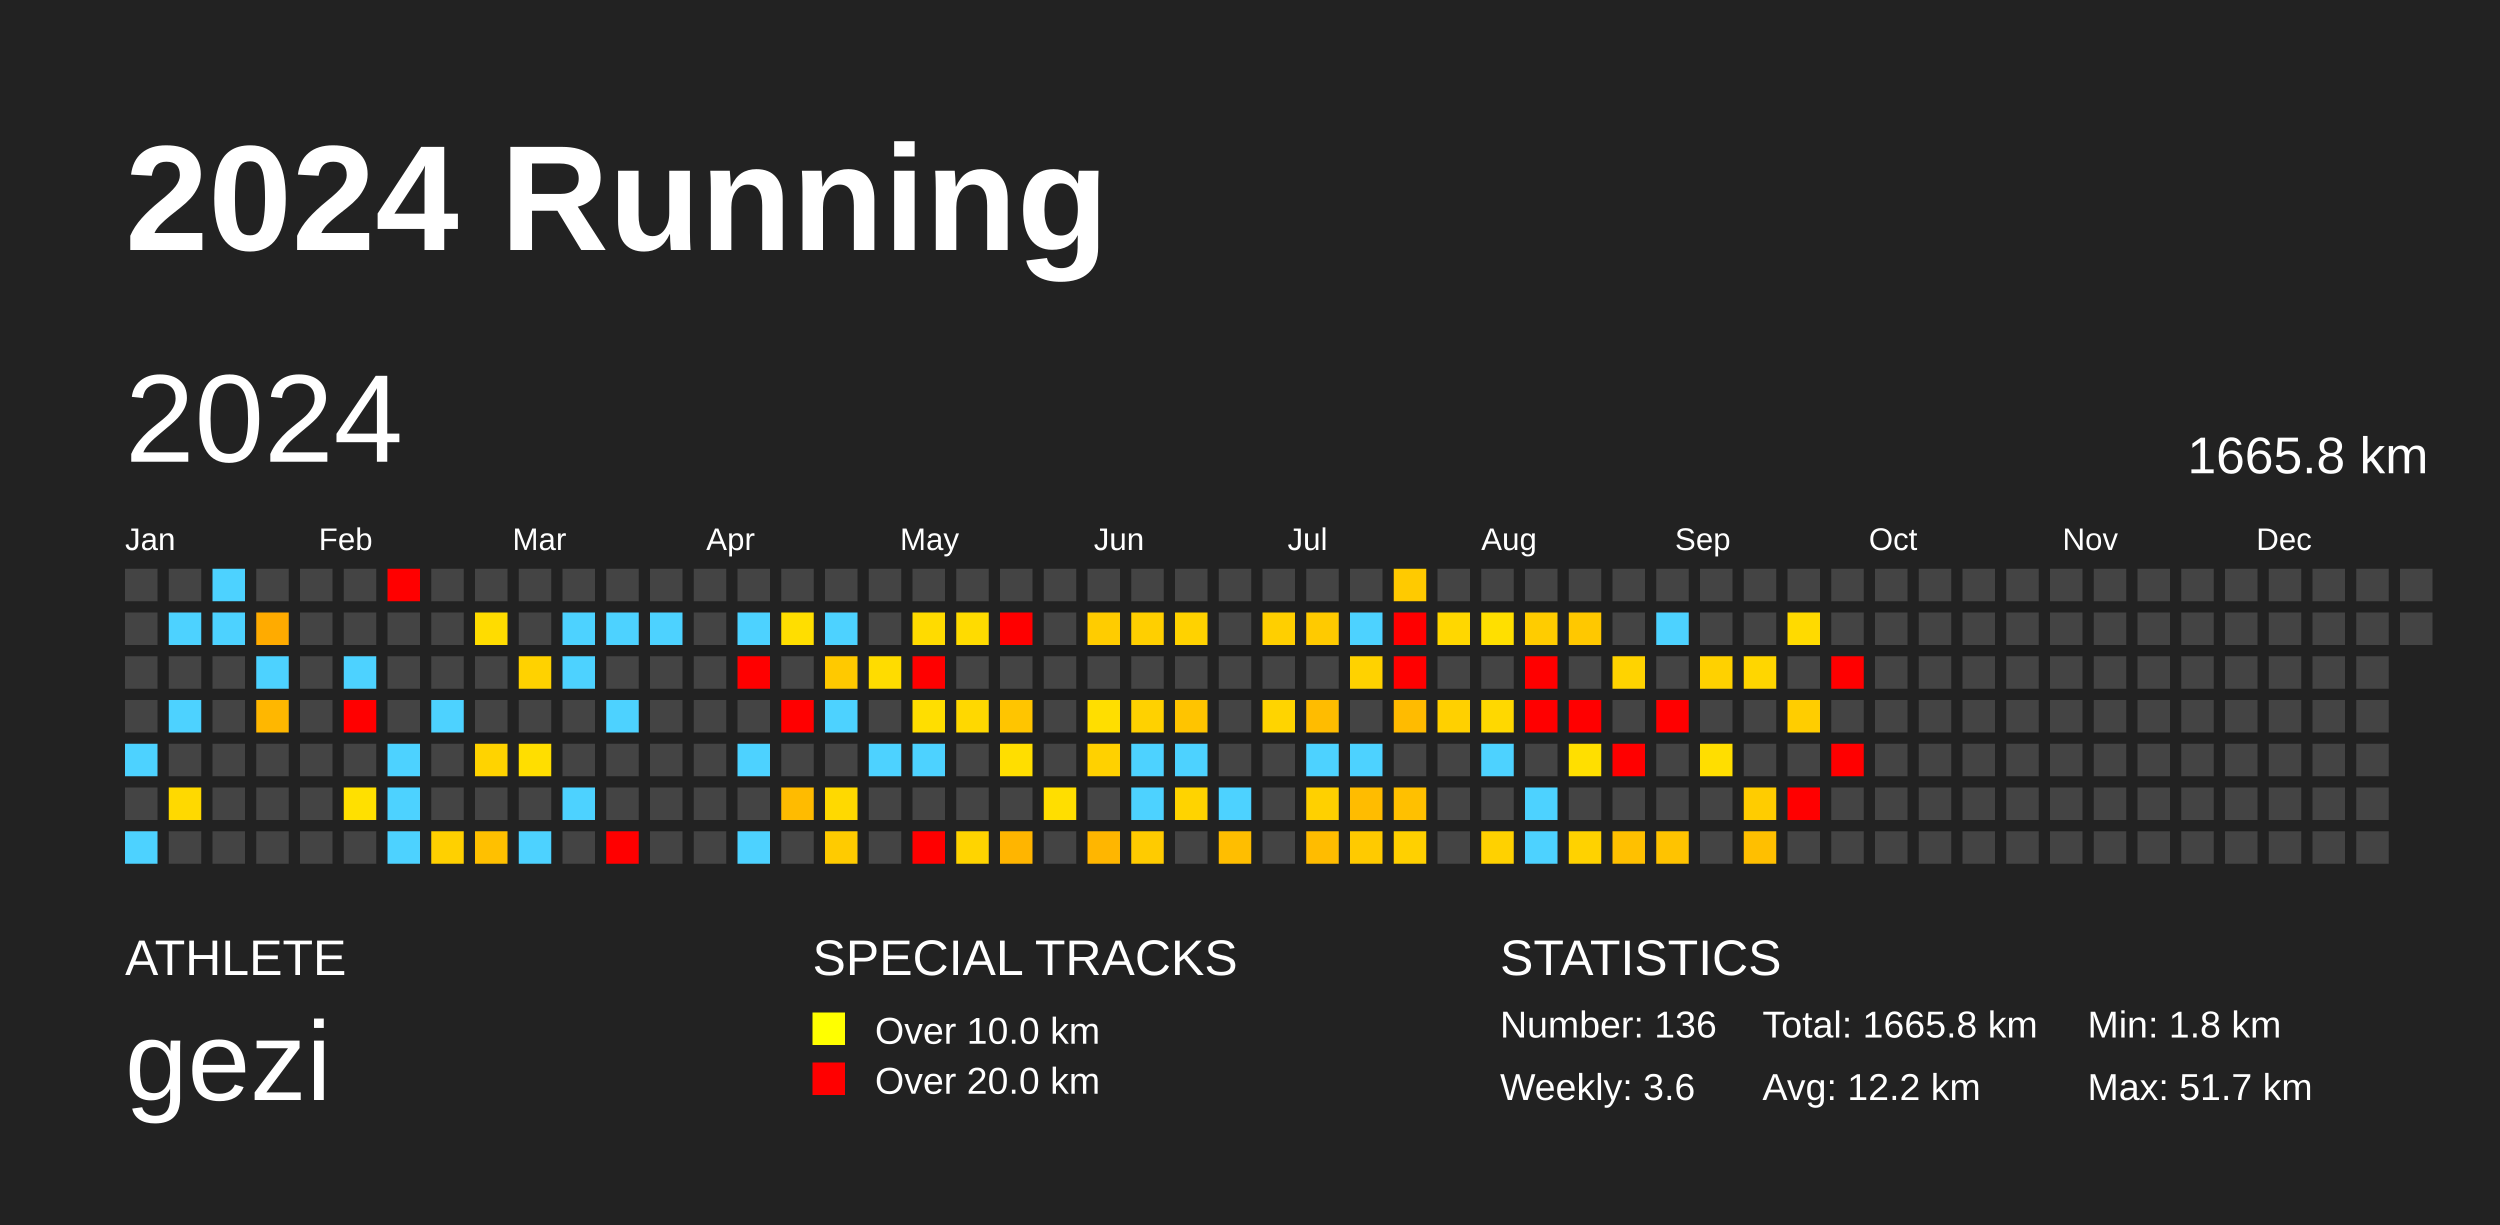
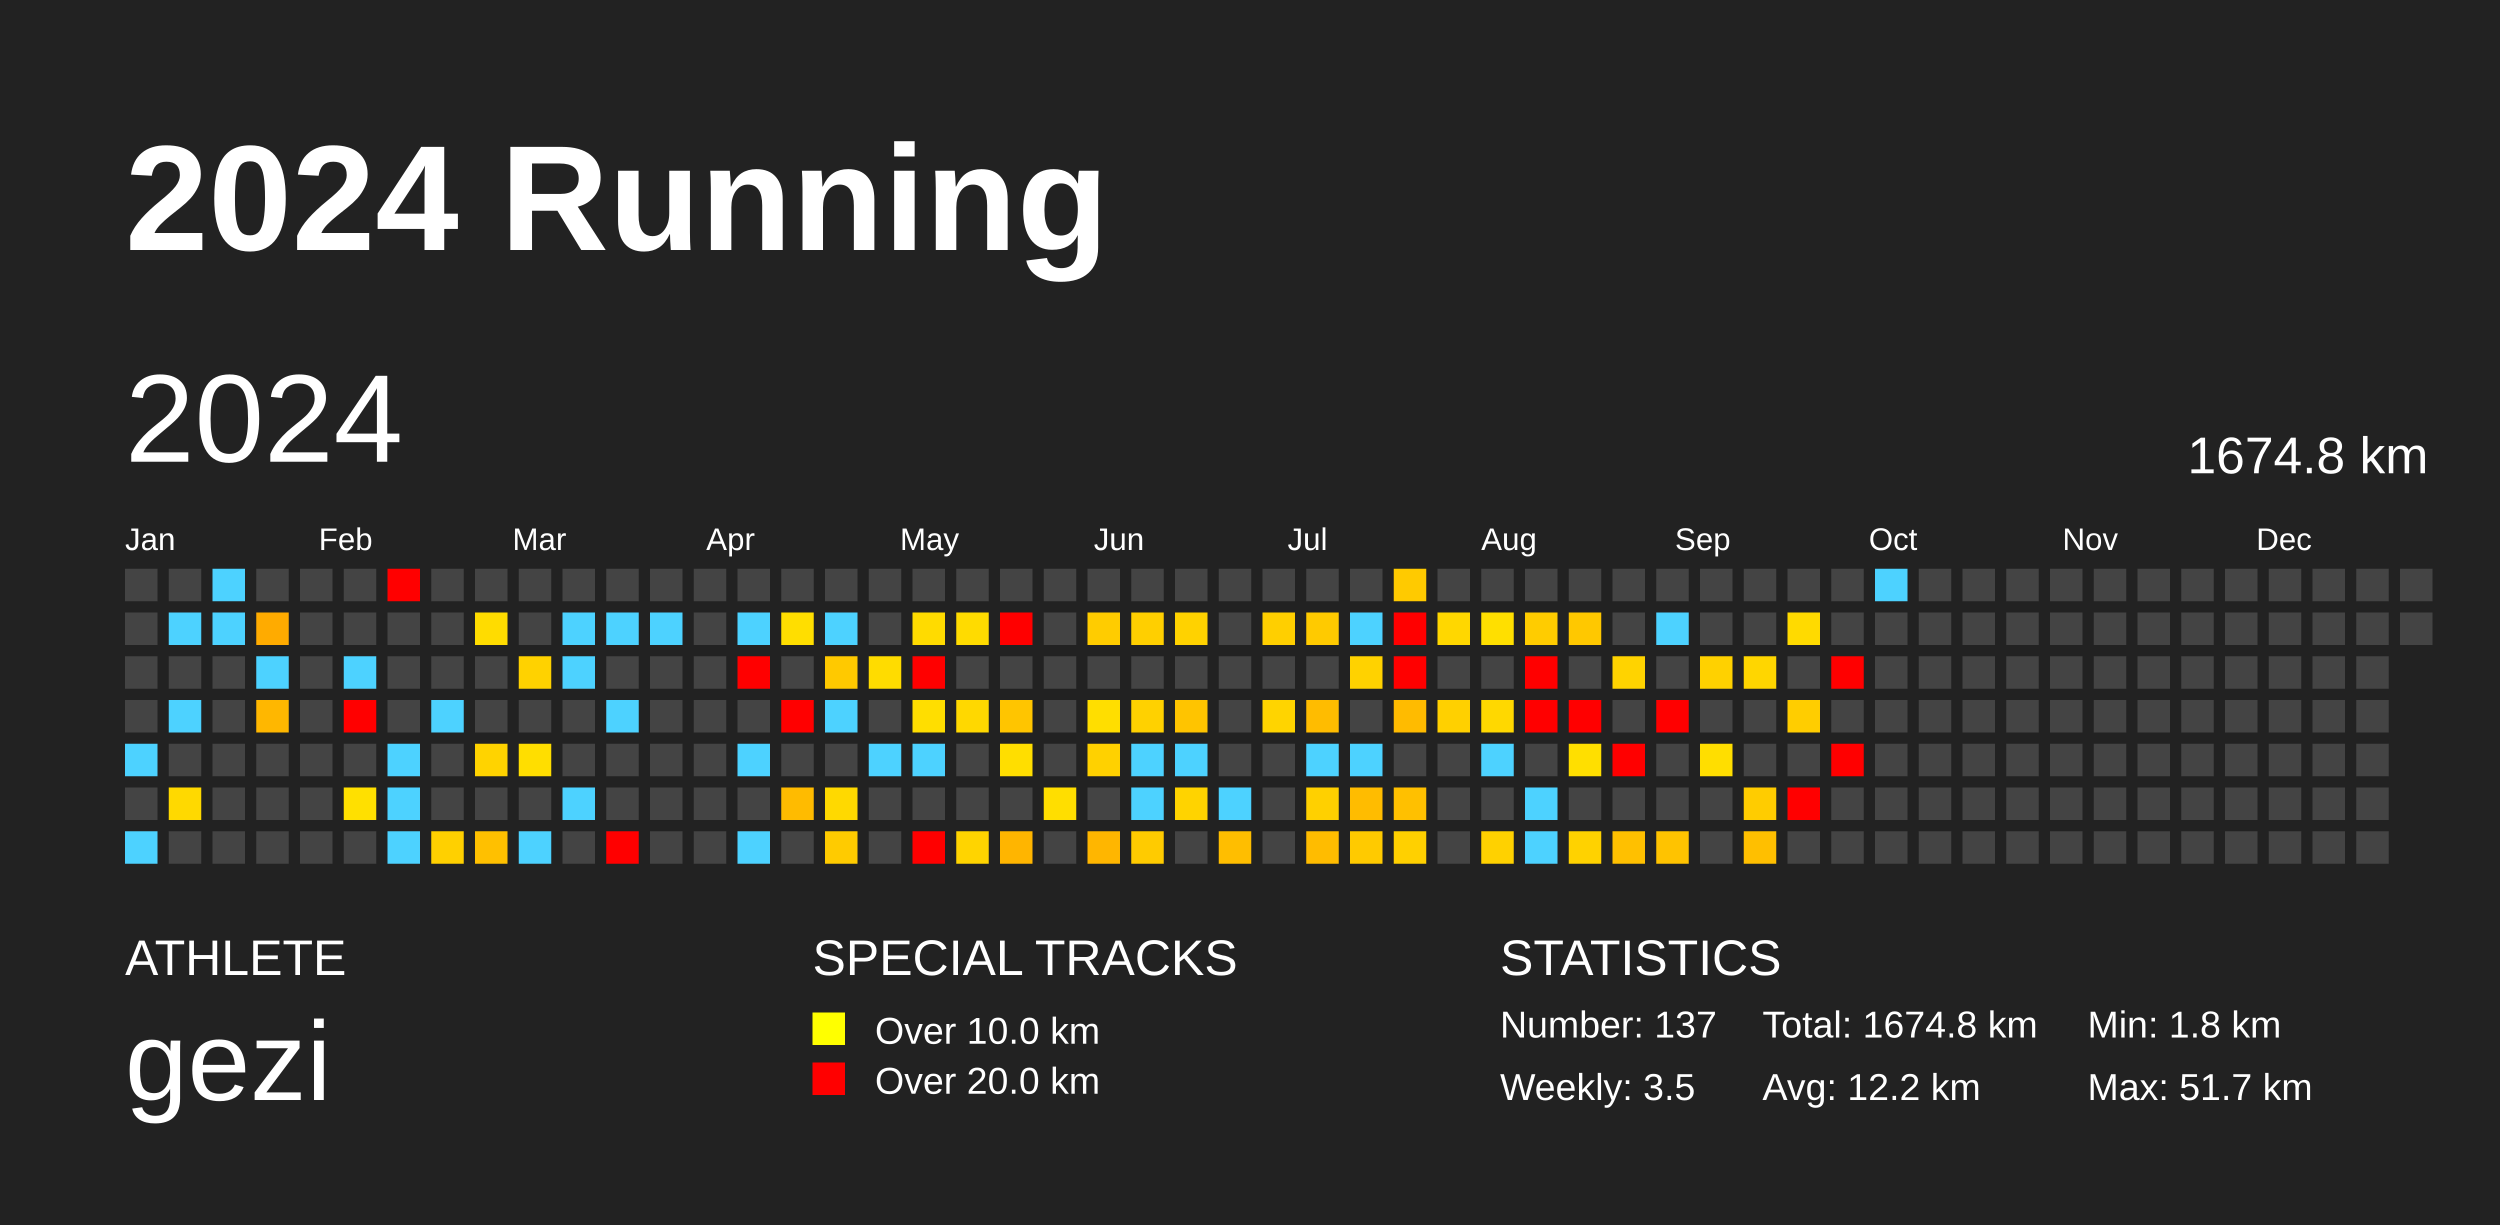
<svg xmlns="http://www.w3.org/2000/svg" baseProfile="full" height="98mm" version="1.1" viewBox="0,0,200,98" width="200mm">
  <defs />
  <rect fill="#222222" height="98" width="200" x="0" y="0" />
  <text fill="#FFFFFF" style="font-size:12px; font-family:Arial; font-weight:bold;" x="10" y="20">2024 Running</text>
  <text fill="#FFFFFF" style="font-size:4px; font-family:Arial" x="10" y="78">ATHLETE</text>
  <text fill="#FFFFFF" style="font-size:9px; font-family:Arial" x="10" y="88">gezi</text>
  <text fill="#FFFFFF" style="font-size:4px; font-family:Arial" x="65" y="78">SPECIAL TRACKS</text>
  <rect fill="yellow" height="2.6" width="2.6" x="65" y="81" />
  <text fill="#FFFFFF" style="font-size:3px; font-family:Arial" x="70" y="83.5">Over 10.0 km</text>
  <rect fill="red" height="2.6" width="2.6" x="65" y="85" />
  <text fill="#FFFFFF" style="font-size:3px; font-family:Arial" x="70" y="87.5">Over 20.0 km</text>
  <text fill="#FFFFFF" style="font-size:4px; font-family:Arial" x="120" y="78">STATISTICS</text>
-   <text fill="#FFFFFF" style="font-size:3px; font-family:Arial" x="120" y="83">Number: 136</text>
-   <text fill="#FFFFFF" style="font-size:3px; font-family:Arial" x="120" y="88">Weekly: 3.6</text>
-   <text fill="#FFFFFF" style="font-size:3px; font-family:Arial" x="141" y="83">Total: 1665.8 km</text>
+   <text fill="#FFFFFF" style="font-size:3px; font-family:Arial" x="120" y="83">Number: 137</text>
+   <text fill="#FFFFFF" style="font-size:3px; font-family:Arial" x="120" y="88">Weekly: 3.5</text>
+   <text fill="#FFFFFF" style="font-size:3px; font-family:Arial" x="141" y="83">Total: 1674.8 km</text>
  <text fill="#FFFFFF" style="font-size:3px; font-family:Arial" x="141" y="88">Avg: 12.2 km</text>
  <text fill="#FFFFFF" style="font-size:3px; font-family:Arial" x="167" y="83">Min: 1.8 km</text>
  <text fill="#FFFFFF" style="font-size:3px; font-family:Arial" x="167" y="88">Max: 51.7 km</text>
  <text dominant-baseline="hanging" fill="#FFFFFF" style="font-size:10.0px; font-family:Arial;" x="10" y="30">2024</text>
-   <text dominant-baseline="hanging" fill="#FFFFFF" style="font-size:4.125px; font-family:Arial;" x="175" y="35">1665.8 km</text>
+   <text dominant-baseline="hanging" fill="#FFFFFF" style="font-size:4.125px; font-family:Arial;" x="175" y="35">1674.8 km</text>
  <text fill="#FFFFFF" style="font-size:2.5px; font-family:Arial" x="10.0" y="44">Jan</text>
  <text fill="#FFFFFF" style="font-size:2.5px; font-family:Arial" x="25.5" y="44">Feb</text>
  <text fill="#FFFFFF" style="font-size:2.5px; font-family:Arial" x="41.0" y="44">Mar</text>
  <text fill="#FFFFFF" style="font-size:2.5px; font-family:Arial" x="56.5" y="44">Apr</text>
  <text fill="#FFFFFF" style="font-size:2.5px; font-family:Arial" x="72.0" y="44">May</text>
  <text fill="#FFFFFF" style="font-size:2.5px; font-family:Arial" x="87.5" y="44">Jun</text>
  <text fill="#FFFFFF" style="font-size:2.5px; font-family:Arial" x="103.0" y="44">Jul</text>
  <text fill="#FFFFFF" style="font-size:2.5px; font-family:Arial" x="118.5" y="44">Aug</text>
  <text fill="#FFFFFF" style="font-size:2.5px; font-family:Arial" x="134.0" y="44">Sep</text>
  <text fill="#FFFFFF" style="font-size:2.5px; font-family:Arial" x="149.5" y="44">Oct</text>
  <text fill="#FFFFFF" style="font-size:2.5px; font-family:Arial" x="165.0" y="44">Nov</text>
  <text fill="#FFFFFF" style="font-size:2.5px; font-family:Arial" x="180.5" y="44">Dec</text>
  <rect fill="#444444" height="2.6" width="2.6" x="10.0" y="45.5" />
  <rect fill="#444444" height="2.6" width="2.6" x="10.0" y="49.0" />
  <rect fill="#444444" height="2.6" width="2.6" x="10.0" y="52.5" />
  <rect fill="#444444" height="2.6" width="2.6" x="10.0" y="56.0" />
  <rect fill="#4dd2ff" height="2.6" width="2.6" x="10.0" y="59.5" />
  <rect fill="#444444" height="2.6" width="2.6" x="10.0" y="63.0" />
  <rect fill="#4dd2ff" height="2.6" width="2.6" x="10.0" y="66.5" />
  <rect fill="#444444" height="2.6" width="2.6" x="13.5" y="45.5" />
  <rect fill="#4dd2ff" height="2.6" width="2.6" x="13.5" y="49.0" />
  <rect fill="#444444" height="2.6" width="2.6" x="13.5" y="52.5" />
  <rect fill="#4dd2ff" height="2.6" width="2.6" x="13.5" y="56.0" />
  <rect fill="#444444" height="2.6" width="2.6" x="13.5" y="59.5" />
  <rect fill="#ffd900" height="2.6" width="2.6" x="13.5" y="63.0" />
  <rect fill="#444444" height="2.6" width="2.6" x="13.5" y="66.5" />
  <rect fill="#4dd2ff" height="2.6" width="2.6" x="17.0" y="45.5" />
  <rect fill="#4dd2ff" height="2.6" width="2.6" x="17.0" y="49.0" />
  <rect fill="#444444" height="2.6" width="2.6" x="17.0" y="52.5" />
  <rect fill="#444444" height="2.6" width="2.6" x="17.0" y="56.0" />
  <rect fill="#444444" height="2.6" width="2.6" x="17.0" y="59.5" />
  <rect fill="#444444" height="2.6" width="2.6" x="17.0" y="63.0" />
  <rect fill="#444444" height="2.6" width="2.6" x="17.0" y="66.5" />
  <rect fill="#444444" height="2.6" width="2.6" x="20.5" y="45.5" />
  <rect fill="#ffab00" height="2.6" width="2.6" x="20.5" y="49.0" />
  <rect fill="#4dd2ff" height="2.6" width="2.6" x="20.5" y="52.5" />
  <rect fill="#ffb700" height="2.6" width="2.6" x="20.5" y="56.0" />
  <rect fill="#444444" height="2.6" width="2.6" x="20.5" y="59.5" />
  <rect fill="#444444" height="2.6" width="2.6" x="20.5" y="63.0" />
  <rect fill="#444444" height="2.6" width="2.6" x="20.5" y="66.5" />
  <rect fill="#444444" height="2.6" width="2.6" x="24.0" y="45.5" />
  <rect fill="#444444" height="2.6" width="2.6" x="24.0" y="49.0" />
  <rect fill="#444444" height="2.6" width="2.6" x="24.0" y="52.5" />
  <rect fill="#444444" height="2.6" width="2.6" x="24.0" y="56.0" />
  <rect fill="#444444" height="2.6" width="2.6" x="24.0" y="59.5" />
  <rect fill="#444444" height="2.6" width="2.6" x="24.0" y="63.0" />
  <rect fill="#444444" height="2.6" width="2.6" x="24.0" y="66.5" />
  <rect fill="#444444" height="2.6" width="2.6" x="27.5" y="45.5" />
  <rect fill="#444444" height="2.6" width="2.6" x="27.5" y="49.0" />
  <rect fill="#4dd2ff" height="2.6" width="2.6" x="27.5" y="52.5" />
  <rect fill="red" height="2.6" width="2.6" x="27.5" y="56.0" />
  <rect fill="#444444" height="2.6" width="2.6" x="27.5" y="59.5" />
  <rect fill="#ffe000" height="2.6" width="2.6" x="27.5" y="63.0" />
  <rect fill="#444444" height="2.6" width="2.6" x="27.5" y="66.5" />
  <rect fill="red" height="2.6" width="2.6" x="31.0" y="45.5" />
  <rect fill="#444444" height="2.6" width="2.6" x="31.0" y="49.0" />
  <rect fill="#444444" height="2.6" width="2.6" x="31.0" y="52.5" />
  <rect fill="#444444" height="2.6" width="2.6" x="31.0" y="56.0" />
  <rect fill="#4dd2ff" height="2.6" width="2.6" x="31.0" y="59.5" />
  <rect fill="#4dd2ff" height="2.6" width="2.6" x="31.0" y="63.0" />
  <rect fill="#4dd2ff" height="2.6" width="2.6" x="31.0" y="66.5" />
  <rect fill="#444444" height="2.6" width="2.6" x="34.5" y="45.5" />
  <rect fill="#444444" height="2.6" width="2.6" x="34.5" y="49.0" />
  <rect fill="#444444" height="2.6" width="2.6" x="34.5" y="52.5" />
  <rect fill="#4dd2ff" height="2.6" width="2.6" x="34.5" y="56.0" />
  <rect fill="#444444" height="2.6" width="2.6" x="34.5" y="59.5" />
  <rect fill="#444444" height="2.6" width="2.6" x="34.5" y="63.0" />
  <rect fill="#ffd000" height="2.6" width="2.6" x="34.5" y="66.5" />
  <rect fill="#444444" height="2.6" width="2.6" x="38.0" y="45.5" />
  <rect fill="#ffdc00" height="2.6" width="2.6" x="38.0" y="49.0" />
  <rect fill="#444444" height="2.6" width="2.6" x="38.0" y="52.5" />
  <rect fill="#444444" height="2.6" width="2.6" x="38.0" y="56.0" />
  <rect fill="#ffd300" height="2.6" width="2.6" x="38.0" y="59.5" />
  <rect fill="#444444" height="2.6" width="2.6" x="38.0" y="63.0" />
  <rect fill="#ffc000" height="2.6" width="2.6" x="38.0" y="66.5" />
  <rect fill="#444444" height="2.6" width="2.6" x="41.5" y="45.5" />
  <rect fill="#444444" height="2.6" width="2.6" x="41.5" y="49.0" />
  <rect fill="#ffd200" height="2.6" width="2.6" x="41.5" y="52.5" />
  <rect fill="#444444" height="2.6" width="2.6" x="41.5" y="56.0" />
  <rect fill="#ffde00" height="2.6" width="2.6" x="41.5" y="59.5" />
  <rect fill="#444444" height="2.6" width="2.6" x="41.5" y="63.0" />
  <rect fill="#4dd2ff" height="2.6" width="2.6" x="41.5" y="66.5" />
  <rect fill="#444444" height="2.6" width="2.6" x="45.0" y="45.5" />
  <rect fill="#4dd2ff" height="2.6" width="2.6" x="45.0" y="49.0" />
  <rect fill="#4dd2ff" height="2.6" width="2.6" x="45.0" y="52.5" />
  <rect fill="#444444" height="2.6" width="2.6" x="45.0" y="56.0" />
  <rect fill="#444444" height="2.6" width="2.6" x="45.0" y="59.5" />
  <rect fill="#4dd2ff" height="2.6" width="2.6" x="45.0" y="63.0" />
  <rect fill="#444444" height="2.6" width="2.6" x="45.0" y="66.5" />
  <rect fill="#444444" height="2.6" width="2.6" x="48.5" y="45.5" />
  <rect fill="#4dd2ff" height="2.6" width="2.6" x="48.5" y="49.0" />
  <rect fill="#444444" height="2.6" width="2.6" x="48.5" y="52.5" />
  <rect fill="#4dd2ff" height="2.6" width="2.6" x="48.5" y="56.0" />
  <rect fill="#444444" height="2.6" width="2.6" x="48.5" y="59.5" />
  <rect fill="#444444" height="2.6" width="2.6" x="48.5" y="63.0" />
  <rect fill="red" height="2.6" width="2.6" x="48.5" y="66.5" />
  <rect fill="#444444" height="2.6" width="2.6" x="52.0" y="45.5" />
  <rect fill="#4dd2ff" height="2.6" width="2.6" x="52.0" y="49.0" />
  <rect fill="#444444" height="2.6" width="2.6" x="52.0" y="52.5" />
  <rect fill="#444444" height="2.6" width="2.6" x="52.0" y="56.0" />
  <rect fill="#444444" height="2.6" width="2.6" x="52.0" y="59.5" />
  <rect fill="#444444" height="2.6" width="2.6" x="52.0" y="63.0" />
  <rect fill="#444444" height="2.6" width="2.6" x="52.0" y="66.5" />
  <rect fill="#444444" height="2.6" width="2.6" x="55.5" y="45.5" />
  <rect fill="#444444" height="2.6" width="2.6" x="55.5" y="49.0" />
  <rect fill="#444444" height="2.6" width="2.6" x="55.5" y="52.5" />
  <rect fill="#444444" height="2.6" width="2.6" x="55.5" y="56.0" />
  <rect fill="#444444" height="2.6" width="2.6" x="55.5" y="59.5" />
  <rect fill="#444444" height="2.6" width="2.6" x="55.5" y="63.0" />
  <rect fill="#444444" height="2.6" width="2.6" x="55.5" y="66.5" />
  <rect fill="#444444" height="2.6" width="2.6" x="59.0" y="45.5" />
  <rect fill="#4dd2ff" height="2.6" width="2.6" x="59.0" y="49.0" />
  <rect fill="red" height="2.6" width="2.6" x="59.0" y="52.5" />
  <rect fill="#444444" height="2.6" width="2.6" x="59.0" y="56.0" />
  <rect fill="#4dd2ff" height="2.6" width="2.6" x="59.0" y="59.5" />
  <rect fill="#444444" height="2.6" width="2.6" x="59.0" y="63.0" />
  <rect fill="#4dd2ff" height="2.6" width="2.6" x="59.0" y="66.5" />
  <rect fill="#444444" height="2.6" width="2.6" x="62.5" y="45.5" />
  <rect fill="#ffde00" height="2.6" width="2.6" x="62.5" y="49.0" />
  <rect fill="#444444" height="2.6" width="2.6" x="62.5" y="52.5" />
  <rect fill="red" height="2.6" width="2.6" x="62.5" y="56.0" />
  <rect fill="#444444" height="2.6" width="2.6" x="62.5" y="59.5" />
  <rect fill="#ffbb00" height="2.6" width="2.6" x="62.5" y="63.0" />
  <rect fill="#444444" height="2.6" width="2.6" x="62.5" y="66.5" />
  <rect fill="#444444" height="2.6" width="2.6" x="66.0" y="45.5" />
  <rect fill="#4dd2ff" height="2.6" width="2.6" x="66.0" y="49.0" />
  <rect fill="#ffc900" height="2.6" width="2.6" x="66.0" y="52.5" />
  <rect fill="#4dd2ff" height="2.6" width="2.6" x="66.0" y="56.0" />
  <rect fill="#444444" height="2.6" width="2.6" x="66.0" y="59.5" />
  <rect fill="#ffd900" height="2.6" width="2.6" x="66.0" y="63.0" />
  <rect fill="#ffcb00" height="2.6" width="2.6" x="66.0" y="66.5" />
  <rect fill="#444444" height="2.6" width="2.6" x="69.5" y="45.5" />
  <rect fill="#444444" height="2.6" width="2.6" x="69.5" y="49.0" />
  <rect fill="#ffdc00" height="2.6" width="2.6" x="69.5" y="52.5" />
  <rect fill="#444444" height="2.6" width="2.6" x="69.5" y="56.0" />
  <rect fill="#4dd2ff" height="2.6" width="2.6" x="69.5" y="59.5" />
  <rect fill="#444444" height="2.6" width="2.6" x="69.5" y="63.0" />
  <rect fill="#444444" height="2.6" width="2.6" x="69.5" y="66.5" />
  <rect fill="#444444" height="2.6" width="2.6" x="73.0" y="45.5" />
  <rect fill="#ffdb00" height="2.6" width="2.6" x="73.0" y="49.0" />
  <rect fill="red" height="2.6" width="2.6" x="73.0" y="52.5" />
  <rect fill="#ffde00" height="2.6" width="2.6" x="73.0" y="56.0" />
  <rect fill="#4dd2ff" height="2.6" width="2.6" x="73.0" y="59.5" />
  <rect fill="#444444" height="2.6" width="2.6" x="73.0" y="63.0" />
  <rect fill="red" height="2.6" width="2.6" x="73.0" y="66.5" />
  <rect fill="#444444" height="2.6" width="2.6" x="76.5" y="45.5" />
  <rect fill="#ffdb00" height="2.6" width="2.6" x="76.5" y="49.0" />
  <rect fill="#444444" height="2.6" width="2.6" x="76.5" y="52.5" />
  <rect fill="#ffd800" height="2.6" width="2.6" x="76.5" y="56.0" />
  <rect fill="#444444" height="2.6" width="2.6" x="76.5" y="59.5" />
  <rect fill="#444444" height="2.6" width="2.6" x="76.5" y="63.0" />
  <rect fill="#ffd400" height="2.6" width="2.6" x="76.5" y="66.5" />
  <rect fill="#444444" height="2.6" width="2.6" x="80.0" y="45.5" />
  <rect fill="red" height="2.6" width="2.6" x="80.0" y="49.0" />
  <rect fill="#444444" height="2.6" width="2.6" x="80.0" y="52.5" />
  <rect fill="#ffc500" height="2.6" width="2.6" x="80.0" y="56.0" />
  <rect fill="#ffde00" height="2.6" width="2.6" x="80.0" y="59.5" />
  <rect fill="#444444" height="2.6" width="2.6" x="80.0" y="63.0" />
  <rect fill="#ffb500" height="2.6" width="2.6" x="80.0" y="66.5" />
  <rect fill="#444444" height="2.6" width="2.6" x="83.5" y="45.5" />
  <rect fill="#444444" height="2.6" width="2.6" x="83.5" y="49.0" />
  <rect fill="#444444" height="2.6" width="2.6" x="83.5" y="52.5" />
  <rect fill="#444444" height="2.6" width="2.6" x="83.5" y="56.0" />
  <rect fill="#444444" height="2.6" width="2.6" x="83.5" y="59.5" />
  <rect fill="#ffde00" height="2.6" width="2.6" x="83.5" y="63.0" />
  <rect fill="#444444" height="2.6" width="2.6" x="83.5" y="66.5" />
  <rect fill="#444444" height="2.6" width="2.6" x="87.0" y="45.5" />
  <rect fill="#ffcc00" height="2.6" width="2.6" x="87.0" y="49.0" />
  <rect fill="#444444" height="2.6" width="2.6" x="87.0" y="52.5" />
  <rect fill="#ffde00" height="2.6" width="2.6" x="87.0" y="56.0" />
  <rect fill="#ffd100" height="2.6" width="2.6" x="87.0" y="59.5" />
  <rect fill="#444444" height="2.6" width="2.6" x="87.0" y="63.0" />
  <rect fill="#ffb600" height="2.6" width="2.6" x="87.0" y="66.5" />
  <rect fill="#444444" height="2.6" width="2.6" x="90.5" y="45.5" />
  <rect fill="#ffcf00" height="2.6" width="2.6" x="90.5" y="49.0" />
  <rect fill="#444444" height="2.6" width="2.6" x="90.5" y="52.5" />
  <rect fill="#ffd100" height="2.6" width="2.6" x="90.5" y="56.0" />
  <rect fill="#4dd2ff" height="2.6" width="2.6" x="90.5" y="59.5" />
  <rect fill="#4dd2ff" height="2.6" width="2.6" x="90.5" y="63.0" />
  <rect fill="#ffcb00" height="2.6" width="2.6" x="90.5" y="66.5" />
  <rect fill="#444444" height="2.6" width="2.6" x="94.0" y="45.5" />
  <rect fill="#ffd200" height="2.6" width="2.6" x="94.0" y="49.0" />
  <rect fill="#444444" height="2.6" width="2.6" x="94.0" y="52.5" />
  <rect fill="#ffc400" height="2.6" width="2.6" x="94.0" y="56.0" />
  <rect fill="#4dd2ff" height="2.6" width="2.6" x="94.0" y="59.5" />
  <rect fill="#ffd300" height="2.6" width="2.6" x="94.0" y="63.0" />
  <rect fill="#444444" height="2.6" width="2.6" x="94.0" y="66.5" />
  <rect fill="#444444" height="2.6" width="2.6" x="97.5" y="45.5" />
  <rect fill="#444444" height="2.6" width="2.6" x="97.5" y="49.0" />
  <rect fill="#444444" height="2.6" width="2.6" x="97.5" y="52.5" />
  <rect fill="#444444" height="2.6" width="2.6" x="97.5" y="56.0" />
  <rect fill="#444444" height="2.6" width="2.6" x="97.5" y="59.5" />
  <rect fill="#4dd2ff" height="2.6" width="2.6" x="97.5" y="63.0" />
  <rect fill="#ffbe00" height="2.6" width="2.6" x="97.5" y="66.5" />
  <rect fill="#444444" height="2.6" width="2.6" x="101.0" y="45.5" />
  <rect fill="#ffcf00" height="2.6" width="2.6" x="101.0" y="49.0" />
  <rect fill="#444444" height="2.6" width="2.6" x="101.0" y="52.5" />
  <rect fill="#ffd400" height="2.6" width="2.6" x="101.0" y="56.0" />
  <rect fill="#444444" height="2.6" width="2.6" x="101.0" y="59.5" />
  <rect fill="#444444" height="2.6" width="2.6" x="101.0" y="63.0" />
  <rect fill="#444444" height="2.6" width="2.6" x="101.0" y="66.5" />
  <rect fill="#444444" height="2.6" width="2.6" x="104.5" y="45.5" />
  <rect fill="#ffca00" height="2.6" width="2.6" x="104.5" y="49.0" />
  <rect fill="#444444" height="2.6" width="2.6" x="104.5" y="52.5" />
  <rect fill="#ffbc00" height="2.6" width="2.6" x="104.5" y="56.0" />
  <rect fill="#4dd2ff" height="2.6" width="2.6" x="104.5" y="59.5" />
  <rect fill="#ffd000" height="2.6" width="2.6" x="104.5" y="63.0" />
  <rect fill="#ffbc00" height="2.6" width="2.6" x="104.5" y="66.5" />
  <rect fill="#444444" height="2.6" width="2.6" x="108.0" y="45.5" />
  <rect fill="#4dd2ff" height="2.6" width="2.6" x="108.0" y="49.0" />
  <rect fill="#ffd200" height="2.6" width="2.6" x="108.0" y="52.5" />
  <rect fill="#444444" height="2.6" width="2.6" x="108.0" y="56.0" />
  <rect fill="#4dd2ff" height="2.6" width="2.6" x="108.0" y="59.5" />
  <rect fill="#ffbc00" height="2.6" width="2.6" x="108.0" y="63.0" />
  <rect fill="#ffca00" height="2.6" width="2.6" x="108.0" y="66.5" />
  <rect fill="#ffca00" height="2.6" width="2.6" x="111.5" y="45.5" />
  <rect fill="red" height="2.6" width="2.6" x="111.5" y="49.0" />
  <rect fill="red" height="2.6" width="2.6" x="111.5" y="52.5" />
  <rect fill="#ffbb00" height="2.6" width="2.6" x="111.5" y="56.0" />
  <rect fill="#444444" height="2.6" width="2.6" x="111.5" y="59.5" />
  <rect fill="#ffc000" height="2.6" width="2.6" x="111.5" y="63.0" />
  <rect fill="#ffd000" height="2.6" width="2.6" x="111.5" y="66.5" />
  <rect fill="#444444" height="2.6" width="2.6" x="115.0" y="45.5" />
  <rect fill="#ffd700" height="2.6" width="2.6" x="115.0" y="49.0" />
  <rect fill="#444444" height="2.6" width="2.6" x="115.0" y="52.5" />
  <rect fill="#ffd000" height="2.6" width="2.6" x="115.0" y="56.0" />
  <rect fill="#444444" height="2.6" width="2.6" x="115.0" y="59.5" />
  <rect fill="#444444" height="2.6" width="2.6" x="115.0" y="63.0" />
  <rect fill="#444444" height="2.6" width="2.6" x="115.0" y="66.5" />
  <rect fill="#444444" height="2.6" width="2.6" x="118.5" y="45.5" />
  <rect fill="#ffdf00" height="2.6" width="2.6" x="118.5" y="49.0" />
  <rect fill="#444444" height="2.6" width="2.6" x="118.5" y="52.5" />
  <rect fill="#ffd800" height="2.6" width="2.6" x="118.5" y="56.0" />
  <rect fill="#4dd2ff" height="2.6" width="2.6" x="118.5" y="59.5" />
  <rect fill="#444444" height="2.6" width="2.6" x="118.5" y="63.0" />
  <rect fill="#ffd100" height="2.6" width="2.6" x="118.5" y="66.5" />
  <rect fill="#444444" height="2.6" width="2.6" x="122.0" y="45.5" />
  <rect fill="#ffcc00" height="2.6" width="2.6" x="122.0" y="49.0" />
  <rect fill="red" height="2.6" width="2.6" x="122.0" y="52.5" />
  <rect fill="red" height="2.6" width="2.6" x="122.0" y="56.0" />
  <rect fill="#444444" height="2.6" width="2.6" x="122.0" y="59.5" />
  <rect fill="#4dd2ff" height="2.6" width="2.6" x="122.0" y="63.0" />
  <rect fill="#4dd2ff" height="2.6" width="2.6" x="122.0" y="66.5" />
  <rect fill="#444444" height="2.6" width="2.6" x="125.5" y="45.5" />
  <rect fill="#ffc800" height="2.6" width="2.6" x="125.5" y="49.0" />
  <rect fill="#444444" height="2.6" width="2.6" x="125.5" y="52.5" />
  <rect fill="red" height="2.6" width="2.6" x="125.5" y="56.0" />
  <rect fill="#ffdf00" height="2.6" width="2.6" x="125.5" y="59.5" />
  <rect fill="#444444" height="2.6" width="2.6" x="125.5" y="63.0" />
  <rect fill="#ffd200" height="2.6" width="2.6" x="125.5" y="66.5" />
  <rect fill="#444444" height="2.6" width="2.6" x="129.0" y="45.5" />
  <rect fill="#444444" height="2.6" width="2.6" x="129.0" y="49.0" />
  <rect fill="#ffd300" height="2.6" width="2.6" x="129.0" y="52.5" />
  <rect fill="#444444" height="2.6" width="2.6" x="129.0" y="56.0" />
  <rect fill="red" height="2.6" width="2.6" x="129.0" y="59.5" />
  <rect fill="#444444" height="2.6" width="2.6" x="129.0" y="63.0" />
  <rect fill="#ffc000" height="2.6" width="2.6" x="129.0" y="66.5" />
  <rect fill="#444444" height="2.6" width="2.6" x="132.5" y="45.5" />
  <rect fill="#4dd2ff" height="2.6" width="2.6" x="132.5" y="49.0" />
  <rect fill="#444444" height="2.6" width="2.6" x="132.5" y="52.5" />
  <rect fill="red" height="2.6" width="2.6" x="132.5" y="56.0" />
  <rect fill="#444444" height="2.6" width="2.6" x="132.5" y="59.5" />
  <rect fill="#444444" height="2.6" width="2.6" x="132.5" y="63.0" />
  <rect fill="#ffc300" height="2.6" width="2.6" x="132.5" y="66.5" />
  <rect fill="#444444" height="2.6" width="2.6" x="136.0" y="45.5" />
  <rect fill="#444444" height="2.6" width="2.6" x="136.0" y="49.0" />
  <rect fill="#ffd100" height="2.6" width="2.6" x="136.0" y="52.5" />
  <rect fill="#444444" height="2.6" width="2.6" x="136.0" y="56.0" />
  <rect fill="#ffde00" height="2.6" width="2.6" x="136.0" y="59.5" />
  <rect fill="#444444" height="2.6" width="2.6" x="136.0" y="63.0" />
  <rect fill="#444444" height="2.6" width="2.6" x="136.0" y="66.5" />
  <rect fill="#444444" height="2.6" width="2.6" x="139.5" y="45.5" />
  <rect fill="#444444" height="2.6" width="2.6" x="139.5" y="49.0" />
  <rect fill="#ffd600" height="2.6" width="2.6" x="139.5" y="52.5" />
  <rect fill="#444444" height="2.6" width="2.6" x="139.5" y="56.0" />
  <rect fill="#444444" height="2.6" width="2.6" x="139.5" y="59.5" />
  <rect fill="#ffcc00" height="2.6" width="2.6" x="139.5" y="63.0" />
  <rect fill="#ffbf00" height="2.6" width="2.6" x="139.5" y="66.5" />
  <rect fill="#444444" height="2.6" width="2.6" x="143.0" y="45.5" />
  <rect fill="#ffda00" height="2.6" width="2.6" x="143.0" y="49.0" />
  <rect fill="#444444" height="2.6" width="2.6" x="143.0" y="52.5" />
  <rect fill="#ffcd00" height="2.6" width="2.6" x="143.0" y="56.0" />
  <rect fill="#444444" height="2.6" width="2.6" x="143.0" y="59.5" />
  <rect fill="red" height="2.6" width="2.6" x="143.0" y="63.0" />
  <rect fill="#444444" height="2.6" width="2.6" x="143.0" y="66.5" />
  <rect fill="#444444" height="2.6" width="2.6" x="146.5" y="45.5" />
  <rect fill="#444444" height="2.6" width="2.6" x="146.5" y="49.0" />
  <rect fill="red" height="2.6" width="2.6" x="146.5" y="52.5" />
  <rect fill="#444444" height="2.6" width="2.6" x="146.5" y="56.0" />
  <rect fill="red" height="2.6" width="2.6" x="146.5" y="59.5" />
  <rect fill="#444444" height="2.6" width="2.6" x="146.5" y="63.0" />
  <rect fill="#444444" height="2.6" width="2.6" x="146.5" y="66.5" />
-   <rect fill="#444444" height="2.6" width="2.6" x="150.0" y="45.5" />
+   <rect fill="#4dd2ff" height="2.6" width="2.6" x="150.0" y="45.5" />
  <rect fill="#444444" height="2.6" width="2.6" x="150.0" y="49.0" />
  <rect fill="#444444" height="2.6" width="2.6" x="150.0" y="52.5" />
  <rect fill="#444444" height="2.6" width="2.6" x="150.0" y="56.0" />
  <rect fill="#444444" height="2.6" width="2.6" x="150.0" y="59.5" />
  <rect fill="#444444" height="2.6" width="2.6" x="150.0" y="63.0" />
  <rect fill="#444444" height="2.6" width="2.6" x="150.0" y="66.5" />
  <rect fill="#444444" height="2.6" width="2.6" x="153.5" y="45.5" />
  <rect fill="#444444" height="2.6" width="2.6" x="153.5" y="49.0" />
  <rect fill="#444444" height="2.6" width="2.6" x="153.5" y="52.5" />
  <rect fill="#444444" height="2.6" width="2.6" x="153.5" y="56.0" />
  <rect fill="#444444" height="2.6" width="2.6" x="153.5" y="59.5" />
  <rect fill="#444444" height="2.6" width="2.6" x="153.5" y="63.0" />
  <rect fill="#444444" height="2.6" width="2.6" x="153.5" y="66.5" />
  <rect fill="#444444" height="2.6" width="2.6" x="157.0" y="45.5" />
  <rect fill="#444444" height="2.6" width="2.6" x="157.0" y="49.0" />
  <rect fill="#444444" height="2.6" width="2.6" x="157.0" y="52.5" />
  <rect fill="#444444" height="2.6" width="2.6" x="157.0" y="56.0" />
  <rect fill="#444444" height="2.6" width="2.6" x="157.0" y="59.5" />
  <rect fill="#444444" height="2.6" width="2.6" x="157.0" y="63.0" />
  <rect fill="#444444" height="2.6" width="2.6" x="157.0" y="66.5" />
  <rect fill="#444444" height="2.6" width="2.6" x="160.5" y="45.5" />
  <rect fill="#444444" height="2.6" width="2.6" x="160.5" y="49.0" />
  <rect fill="#444444" height="2.6" width="2.6" x="160.5" y="52.5" />
  <rect fill="#444444" height="2.6" width="2.6" x="160.5" y="56.0" />
  <rect fill="#444444" height="2.6" width="2.6" x="160.5" y="59.5" />
  <rect fill="#444444" height="2.6" width="2.6" x="160.5" y="63.0" />
  <rect fill="#444444" height="2.6" width="2.6" x="160.5" y="66.5" />
  <rect fill="#444444" height="2.6" width="2.6" x="164.0" y="45.5" />
  <rect fill="#444444" height="2.6" width="2.6" x="164.0" y="49.0" />
  <rect fill="#444444" height="2.6" width="2.6" x="164.0" y="52.5" />
  <rect fill="#444444" height="2.6" width="2.6" x="164.0" y="56.0" />
  <rect fill="#444444" height="2.6" width="2.6" x="164.0" y="59.5" />
  <rect fill="#444444" height="2.6" width="2.6" x="164.0" y="63.0" />
  <rect fill="#444444" height="2.6" width="2.6" x="164.0" y="66.5" />
  <rect fill="#444444" height="2.6" width="2.6" x="167.5" y="45.5" />
  <rect fill="#444444" height="2.6" width="2.6" x="167.5" y="49.0" />
  <rect fill="#444444" height="2.6" width="2.6" x="167.5" y="52.5" />
  <rect fill="#444444" height="2.6" width="2.6" x="167.5" y="56.0" />
  <rect fill="#444444" height="2.6" width="2.6" x="167.5" y="59.5" />
  <rect fill="#444444" height="2.6" width="2.6" x="167.5" y="63.0" />
  <rect fill="#444444" height="2.6" width="2.6" x="167.5" y="66.5" />
  <rect fill="#444444" height="2.6" width="2.6" x="171.0" y="45.5" />
  <rect fill="#444444" height="2.6" width="2.6" x="171.0" y="49.0" />
  <rect fill="#444444" height="2.6" width="2.6" x="171.0" y="52.5" />
  <rect fill="#444444" height="2.6" width="2.6" x="171.0" y="56.0" />
  <rect fill="#444444" height="2.6" width="2.6" x="171.0" y="59.5" />
  <rect fill="#444444" height="2.6" width="2.6" x="171.0" y="63.0" />
  <rect fill="#444444" height="2.6" width="2.6" x="171.0" y="66.5" />
  <rect fill="#444444" height="2.6" width="2.6" x="174.5" y="45.5" />
  <rect fill="#444444" height="2.6" width="2.6" x="174.5" y="49.0" />
  <rect fill="#444444" height="2.6" width="2.6" x="174.5" y="52.5" />
  <rect fill="#444444" height="2.6" width="2.6" x="174.5" y="56.0" />
  <rect fill="#444444" height="2.6" width="2.6" x="174.5" y="59.5" />
  <rect fill="#444444" height="2.6" width="2.6" x="174.5" y="63.0" />
  <rect fill="#444444" height="2.6" width="2.6" x="174.5" y="66.5" />
  <rect fill="#444444" height="2.6" width="2.6" x="178.0" y="45.5" />
  <rect fill="#444444" height="2.6" width="2.6" x="178.0" y="49.0" />
  <rect fill="#444444" height="2.6" width="2.6" x="178.0" y="52.5" />
  <rect fill="#444444" height="2.6" width="2.6" x="178.0" y="56.0" />
  <rect fill="#444444" height="2.6" width="2.6" x="178.0" y="59.5" />
  <rect fill="#444444" height="2.6" width="2.6" x="178.0" y="63.0" />
  <rect fill="#444444" height="2.6" width="2.6" x="178.0" y="66.5" />
  <rect fill="#444444" height="2.6" width="2.6" x="181.5" y="45.5" />
  <rect fill="#444444" height="2.6" width="2.6" x="181.5" y="49.0" />
  <rect fill="#444444" height="2.6" width="2.6" x="181.5" y="52.5" />
  <rect fill="#444444" height="2.6" width="2.6" x="181.5" y="56.0" />
  <rect fill="#444444" height="2.6" width="2.6" x="181.5" y="59.5" />
  <rect fill="#444444" height="2.6" width="2.6" x="181.5" y="63.0" />
  <rect fill="#444444" height="2.6" width="2.6" x="181.5" y="66.5" />
  <rect fill="#444444" height="2.6" width="2.6" x="185.0" y="45.5" />
  <rect fill="#444444" height="2.6" width="2.6" x="185.0" y="49.0" />
  <rect fill="#444444" height="2.6" width="2.6" x="185.0" y="52.5" />
  <rect fill="#444444" height="2.6" width="2.6" x="185.0" y="56.0" />
  <rect fill="#444444" height="2.6" width="2.6" x="185.0" y="59.5" />
  <rect fill="#444444" height="2.6" width="2.6" x="185.0" y="63.0" />
  <rect fill="#444444" height="2.6" width="2.6" x="185.0" y="66.5" />
  <rect fill="#444444" height="2.6" width="2.6" x="188.5" y="45.5" />
  <rect fill="#444444" height="2.6" width="2.6" x="188.5" y="49.0" />
  <rect fill="#444444" height="2.6" width="2.6" x="188.5" y="52.5" />
  <rect fill="#444444" height="2.6" width="2.6" x="188.5" y="56.0" />
  <rect fill="#444444" height="2.6" width="2.6" x="188.5" y="59.5" />
  <rect fill="#444444" height="2.6" width="2.6" x="188.5" y="63.0" />
  <rect fill="#444444" height="2.6" width="2.6" x="188.5" y="66.5" />
  <rect fill="#444444" height="2.6" width="2.6" x="192.0" y="45.5" />
  <rect fill="#444444" height="2.6" width="2.6" x="192.0" y="49.0" />
</svg>
